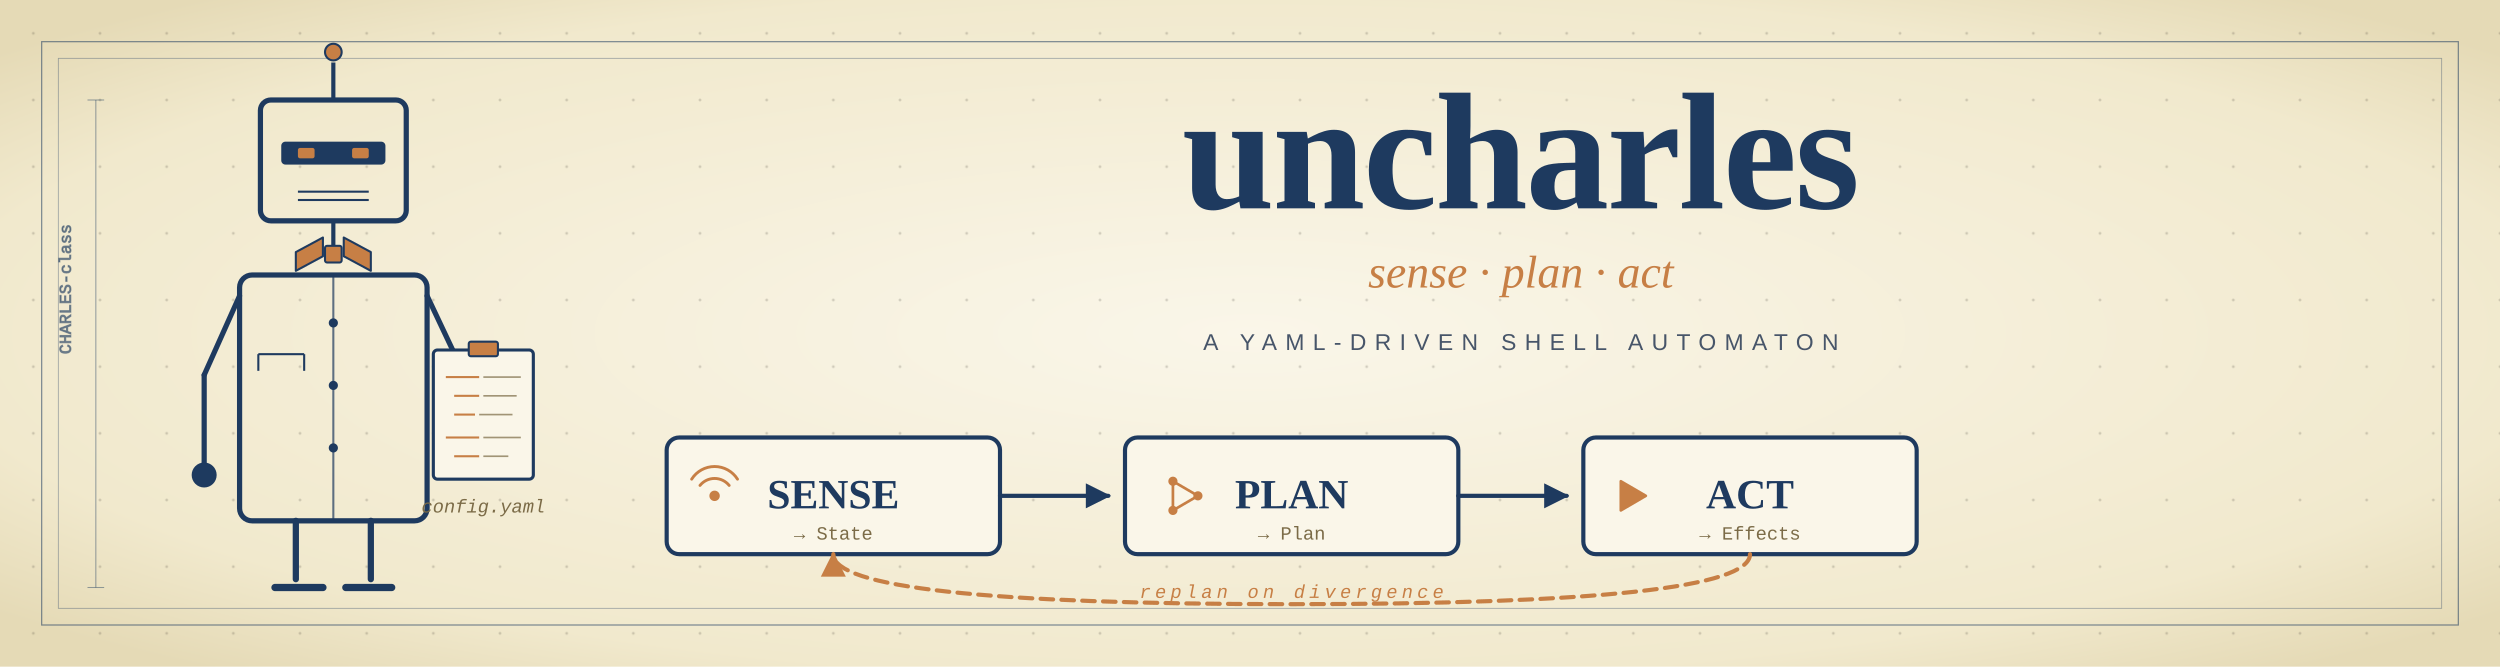
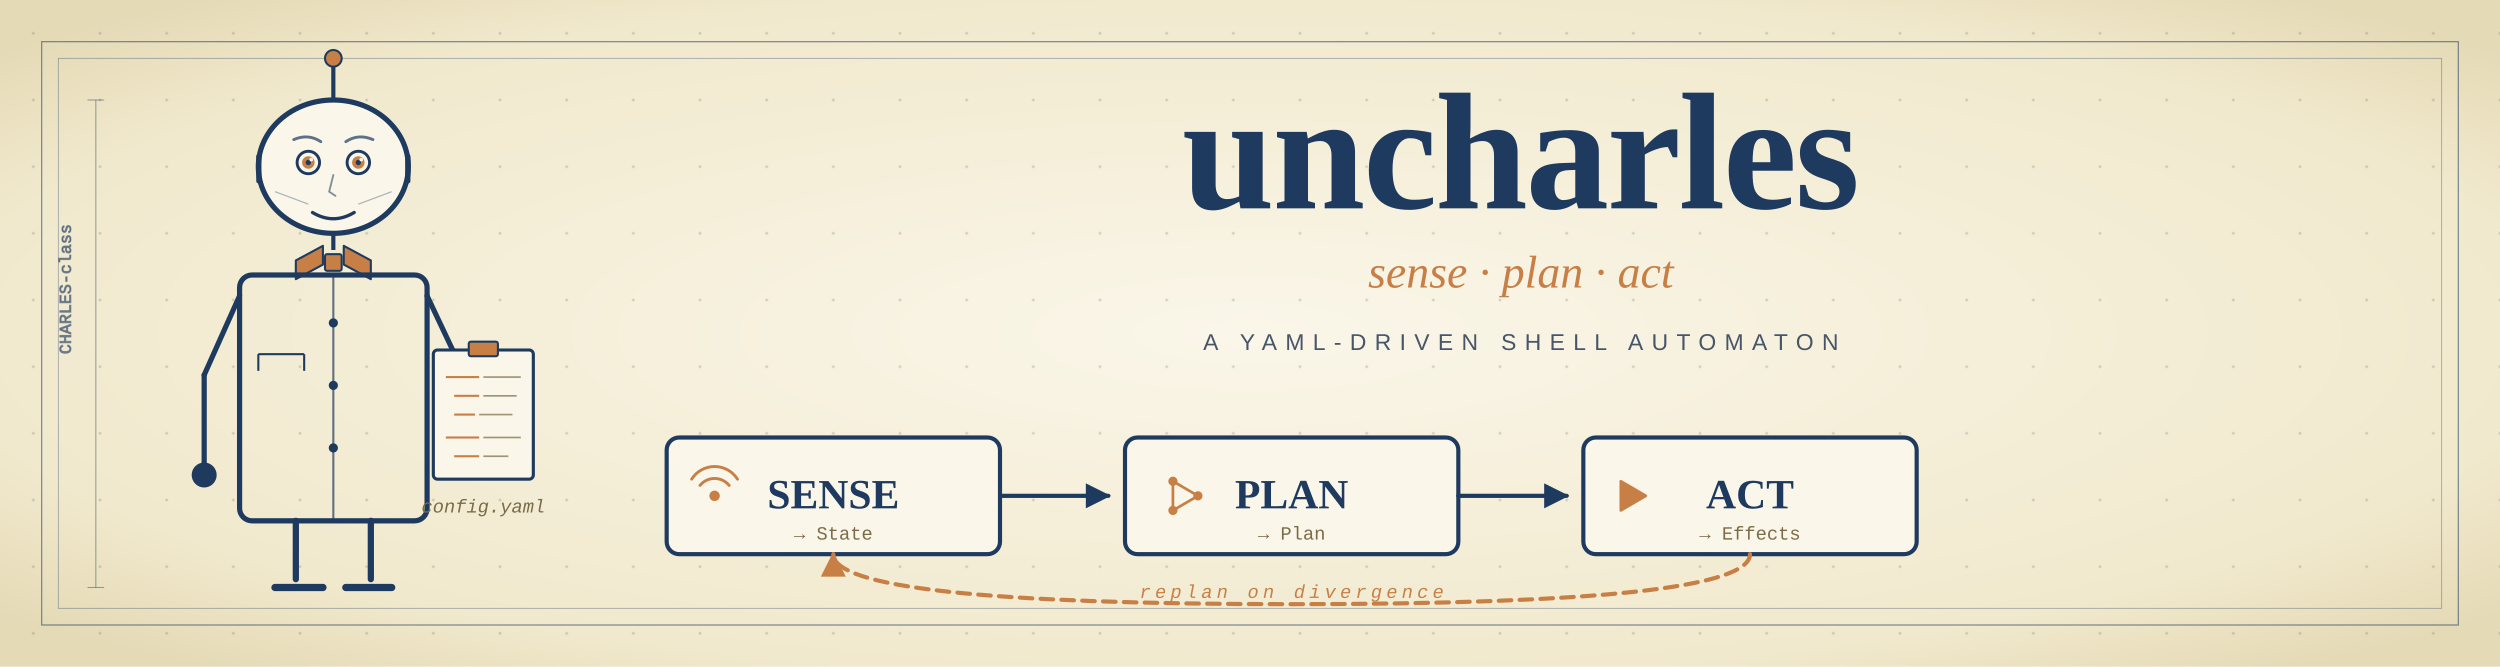
<svg xmlns="http://www.w3.org/2000/svg" viewBox="0 0 1200 320" preserveAspectRatio="xMidYMid meet" role="img" aria-label="uncharles — sense, plan, act">
  <defs>
    <radialGradient id="parchment" cx="50%" cy="50%" r="65%">
      <stop offset="0%" stop-color="#FAF6E9" />
      <stop offset="80%" stop-color="#F1E9CD" />
      <stop offset="100%" stop-color="#E5DAB6" />
    </radialGradient>
    <pattern id="grid" width="32" height="32" patternUnits="userSpaceOnUse">
      <circle cx="16" cy="16" r="0.7" fill="#3A3530" fill-opacity="0.18" />
    </pattern>
    <marker id="arrow-navy" viewBox="0 0 10 10" refX="9" refY="5" markerWidth="6" markerHeight="6" orient="auto-start-reverse">
      <path d="M0,0 L10,5 L0,10 Z" fill="#1E3A5F" />
    </marker>
    <marker id="arrow-copper" viewBox="0 0 10 10" refX="9" refY="5" markerWidth="6" markerHeight="6" orient="auto-start-reverse">
      <path d="M0,0 L10,5 L0,10 Z" fill="#C77F45" />
    </marker>
  </defs>
  <rect width="1200" height="320" fill="url(#parchment)" />
  <rect width="1200" height="320" fill="url(#grid)" />
  <rect x="20" y="20" width="1160" height="280" fill="none" stroke="#1E3A5F" stroke-width="0.6" stroke-opacity="0.55" />
  <rect x="28" y="28" width="1144" height="264" fill="none" stroke="#1E3A5F" stroke-width="0.4" stroke-opacity="0.4" />
-   <line x1="160" y1="30" x2="160" y2="48" stroke="#1E3A5F" stroke-width="2" />
-   <circle cx="160" cy="25" r="4" fill="#C77F45" stroke="#1E3A5F" stroke-width="1" />
-   <rect x="125" y="48" width="70" height="58" rx="5" fill="none" stroke="#1E3A5F" stroke-width="2.5" />
-   <rect x="135" y="68" width="50" height="11" rx="2" fill="#1E3A5F" stroke="none" />
-   <rect x="143" y="71" width="8" height="5" rx="1" fill="#C77F45" stroke="none" />
-   <rect x="169" y="71" width="8" height="5" rx="1" fill="#C77F45" stroke="none" />
-   <line x1="143" y1="92" x2="177" y2="92" stroke="#1E3A5F" stroke-width="1" />
-   <line x1="143" y1="96" x2="177" y2="96" stroke="#1E3A5F" stroke-width="1" />
-   <line x1="160" y1="106" x2="160" y2="118" stroke="#1E3A5F" stroke-width="2" />
+   <line x1="160" y1="32" x2="160" y2="48" stroke="#1E3A5F" stroke-width="2" />
+   <circle cx="160" cy="28" r="4" fill="#C77F45" stroke="#1E3A5F" stroke-width="1" />
+   <ellipse cx="160" cy="80" rx="36" ry="32" fill="#FAF6E9" stroke="#1E3A5F" stroke-width="2.5" />
+   <rect x="123" y="74" width="2.5" height="14" rx="1" fill="#1E3A5F" />
+   <rect x="194.5" y="74" width="2.5" height="14" rx="1" fill="#1E3A5F" />
+   <line x1="132" y1="92" x2="148" y2="98" stroke="#1E3A5F" stroke-width="0.6" stroke-opacity="0.35" />
+   <line x1="172" y1="98" x2="188" y2="92" stroke="#1E3A5F" stroke-width="0.6" stroke-opacity="0.35" />
+   <path d="M 141 67 Q 148 64 154 68" fill="none" stroke="#1E3A5F" stroke-width="1.4" stroke-linecap="round" stroke-opacity="0.7" />
+   <path d="M 166 68 Q 172 64 179 67" fill="none" stroke="#1E3A5F" stroke-width="1.4" stroke-linecap="round" stroke-opacity="0.7" />
+   <circle cx="148" cy="78" r="5.4" fill="#FAF6E9" stroke="#1E3A5F" stroke-width="1.4" />
+   <circle cx="172" cy="78" r="5.4" fill="#FAF6E9" stroke="#1E3A5F" stroke-width="1.4" />
+   <circle cx="148" cy="78" r="3" fill="#C77F45" />
+   <circle cx="172" cy="78" r="3" fill="#C77F45" />
+   <circle cx="148" cy="78" r="1.3" fill="#1E3A5F" />
+   <circle cx="172" cy="78" r="1.3" fill="#1E3A5F" />
+   <circle cx="149.4" cy="76.6" r="0.9" fill="#FAF6E9" />
+   <circle cx="173.4" cy="76.6" r="0.9" fill="#FAF6E9" />
+   <path d="M 160 84 L 158 92 L 161 94" fill="none" stroke="#1E3A5F" stroke-width="0.9" stroke-opacity="0.55" stroke-linecap="round" />
+   <path d="M 150 102 Q 160 108 170 102" fill="none" stroke="#1E3A5F" stroke-width="1.6" stroke-linecap="round" />
+   <line x1="160" y1="112" x2="160" y2="120" stroke="#1E3A5F" stroke-width="2" />
  <g stroke="#1E3A5F" stroke-width="1" stroke-linejoin="round">
-     <path d="M155 114 L142 121 L142 130 L155 123 Z" fill="#C77F45" />
-     <path d="M165 114 L178 121 L178 130 L165 123 Z" fill="#C77F45" />
-     <rect x="156" y="118" width="8" height="8" rx="1" fill="#C77F45" />
+     <path d="M155 118 L142 125 L142 134 L155 127 Z" fill="#C77F45" />
+     <path d="M165 118 L178 125 L178 134 L165 127 Z" fill="#C77F45" />
+     <rect x="156" y="122" width="8" height="8" rx="1" fill="#C77F45" />
  </g>
  <rect x="115" y="132" width="90" height="118" rx="6" fill="none" stroke="#1E3A5F" stroke-width="2.5" />
  <line x1="160" y1="132" x2="160" y2="250" stroke="#1E3A5F" stroke-width="1" stroke-opacity="0.7" />
  <circle cx="160" cy="155" r="2.2" fill="#1E3A5F" />
  <circle cx="160" cy="185" r="2.2" fill="#1E3A5F" />
  <circle cx="160" cy="215" r="2.2" fill="#1E3A5F" />
  <line x1="124" y1="170" x2="146" y2="170" stroke="#1E3A5F" stroke-width="1" />
  <line x1="124" y1="170" x2="124" y2="178" stroke="#1E3A5F" stroke-width="1" />
  <line x1="146" y1="170" x2="146" y2="178" stroke="#1E3A5F" stroke-width="1" />
  <g stroke="#1E3A5F" stroke-width="2.5" stroke-linecap="round" fill="none">
    <line x1="115" y1="142" x2="98" y2="180" />
    <line x1="98" y1="180" x2="98" y2="222" />
  </g>
  <circle cx="98" cy="228" r="6" fill="#1E3A5F" stroke="none" />
  <g stroke="#1E3A5F" stroke-width="2.5" stroke-linecap="round" fill="none">
    <line x1="205" y1="142" x2="222" y2="178" />
    <line x1="222" y1="178" x2="232" y2="200" />
  </g>
  <circle cx="234" cy="206" r="6" fill="#1E3A5F" stroke="none" />
  <g transform="translate(208,168)">
    <rect x="0" y="0" width="48" height="62" rx="2" fill="#FAF6E9" stroke="#1E3A5F" stroke-width="1.5" />
    <rect x="17" y="-4" width="14" height="7" rx="1" fill="#C77F45" stroke="#1E3A5F" stroke-width="1" />
    <line x1="6" y1="13" x2="22" y2="13" stroke="#C77F45" stroke-width="1" />
    <line x1="24" y1="13" x2="42" y2="13" stroke="#7B6B47" stroke-width="0.8" stroke-opacity="0.7" />
    <line x1="10" y1="22" x2="22" y2="22" stroke="#C77F45" stroke-width="1" />
    <line x1="24" y1="22" x2="40" y2="22" stroke="#7B6B47" stroke-width="0.8" stroke-opacity="0.7" />
    <line x1="10" y1="31" x2="20" y2="31" stroke="#C77F45" stroke-width="1" />
    <line x1="22" y1="31" x2="38" y2="31" stroke="#7B6B47" stroke-width="0.8" stroke-opacity="0.7" />
    <line x1="6" y1="42" x2="22" y2="42" stroke="#C77F45" stroke-width="1" />
    <line x1="24" y1="42" x2="42" y2="42" stroke="#7B6B47" stroke-width="0.8" stroke-opacity="0.7" />
    <line x1="10" y1="51" x2="22" y2="51" stroke="#C77F45" stroke-width="1" />
    <line x1="24" y1="51" x2="36" y2="51" stroke="#7B6B47" stroke-width="0.8" stroke-opacity="0.7" />
  </g>
  <text x="232" y="246" text-anchor="middle" font-family="'Courier New', monospace" font-size="9" fill="#7B6B47" font-style="italic">config.yaml</text>
  <g stroke="#1E3A5F" stroke-linecap="round" stroke-linejoin="round" fill="none">
    <line x1="142" y1="250" x2="142" y2="278" stroke-width="3" />
    <line x1="178" y1="250" x2="178" y2="278" stroke-width="3" />
    <line x1="132" y1="282" x2="155" y2="282" stroke-width="3.5" />
    <line x1="166" y1="282" x2="188" y2="282" stroke-width="3.5" />
  </g>
  <g stroke="#1E3A5F" stroke-width="0.5" stroke-opacity="0.45" fill="#1E3A5F" fill-opacity="0.55" font-family="'Courier New', monospace" font-size="8">
    <line x1="46" y1="48" x2="46" y2="282" />
    <line x1="42" y1="48" x2="50" y2="48" />
    <line x1="42" y1="282" x2="50" y2="282" />
    <text x="34" y="170" transform="rotate(-90,34,170)">CHARLES-class</text>
  </g>
  <g text-anchor="middle">
    <text x="730" y="100" font-family="Georgia, 'Times New Roman', serif" font-size="80" font-weight="bold" fill="#1E3A5F" letter-spacing="-1">uncharles</text>
    <text x="730" y="138" font-family="Georgia, 'Times New Roman', serif" font-size="22" font-style="italic" fill="#C77F45">sense · plan · act</text>
    <text x="730" y="168" font-family="'Helvetica Neue', Arial, sans-serif" font-size="11" fill="#475569" letter-spacing="4">A YAML-DRIVEN SHELL AUTOMATON</text>
  </g>
  <g stroke="#1E3A5F" stroke-width="2" fill="#FAF6E9">
    <rect x="320" y="210" width="160" height="56" rx="6" />
    <rect x="540" y="210" width="160" height="56" rx="6" />
    <rect x="760" y="210" width="160" height="56" rx="6" />
  </g>
  <g text-anchor="middle" font-family="Georgia, 'Times New Roman', serif" font-size="20" font-weight="bold" fill="#1E3A5F">
    <text x="400" y="244">SENSE</text>
    <text x="620" y="244">PLAN</text>
    <text x="840" y="244">ACT</text>
  </g>
  <g text-anchor="middle" font-family="'Courier New', monospace" font-size="9" fill="#7B6B47">
    <text x="400" y="259">→ State</text>
    <text x="620" y="259">→ Plan</text>
    <text x="840" y="259">→ Effects</text>
  </g>
  <g transform="translate(343,238)" stroke="#C77F45" stroke-width="1.4" fill="none" stroke-linecap="round">
    <circle cx="0" cy="0" r="2.5" fill="#C77F45" stroke="none" />
    <path d="M-7 -5 A 9 9 0 0 1  7 -5" />
    <path d="M-11 -8 A 13 13 0 0 1 11 -8" />
  </g>
  <g transform="translate(563,238)">
    <line x1="0" y1="-7" x2="12" y2="0" stroke="#C77F45" stroke-width="1.3" />
    <line x1="0" y1="7" x2="12" y2="0" stroke="#C77F45" stroke-width="1.3" />
    <line x1="0" y1="-7" x2="0" y2="7" stroke="#C77F45" stroke-width="1.3" />
    <circle cx="0" cy="-7" r="2.2" fill="#C77F45" />
    <circle cx="0" cy="7" r="2.2" fill="#C77F45" />
    <circle cx="12" cy="0" r="2.2" fill="#C77F45" />
  </g>
  <g transform="translate(783,238)" fill="#C77F45" stroke="#C77F45" stroke-width="1.3" stroke-linejoin="round">
    <path d="M-5 -7 L 7 0 L -5 7 Z" />
  </g>
  <g stroke="#1E3A5F" stroke-width="2" fill="none" stroke-linecap="round">
    <line x1="480" y1="238" x2="532" y2="238" marker-end="url(#arrow-navy)" />
    <line x1="700" y1="238" x2="752" y2="238" marker-end="url(#arrow-navy)" />
  </g>
  <path d="M 840 266 Q 840 290  620 290  Q 400 290  400 266" stroke="#C77F45" stroke-width="2" fill="none" stroke-linecap="round" stroke-dasharray="6 4" marker-end="url(#arrow-copper)" />
  <text x="620" y="287" text-anchor="middle" font-family="'Courier New', monospace" font-size="9" font-style="italic" fill="#C77F45" letter-spacing="2">replan on divergence</text>
</svg>
